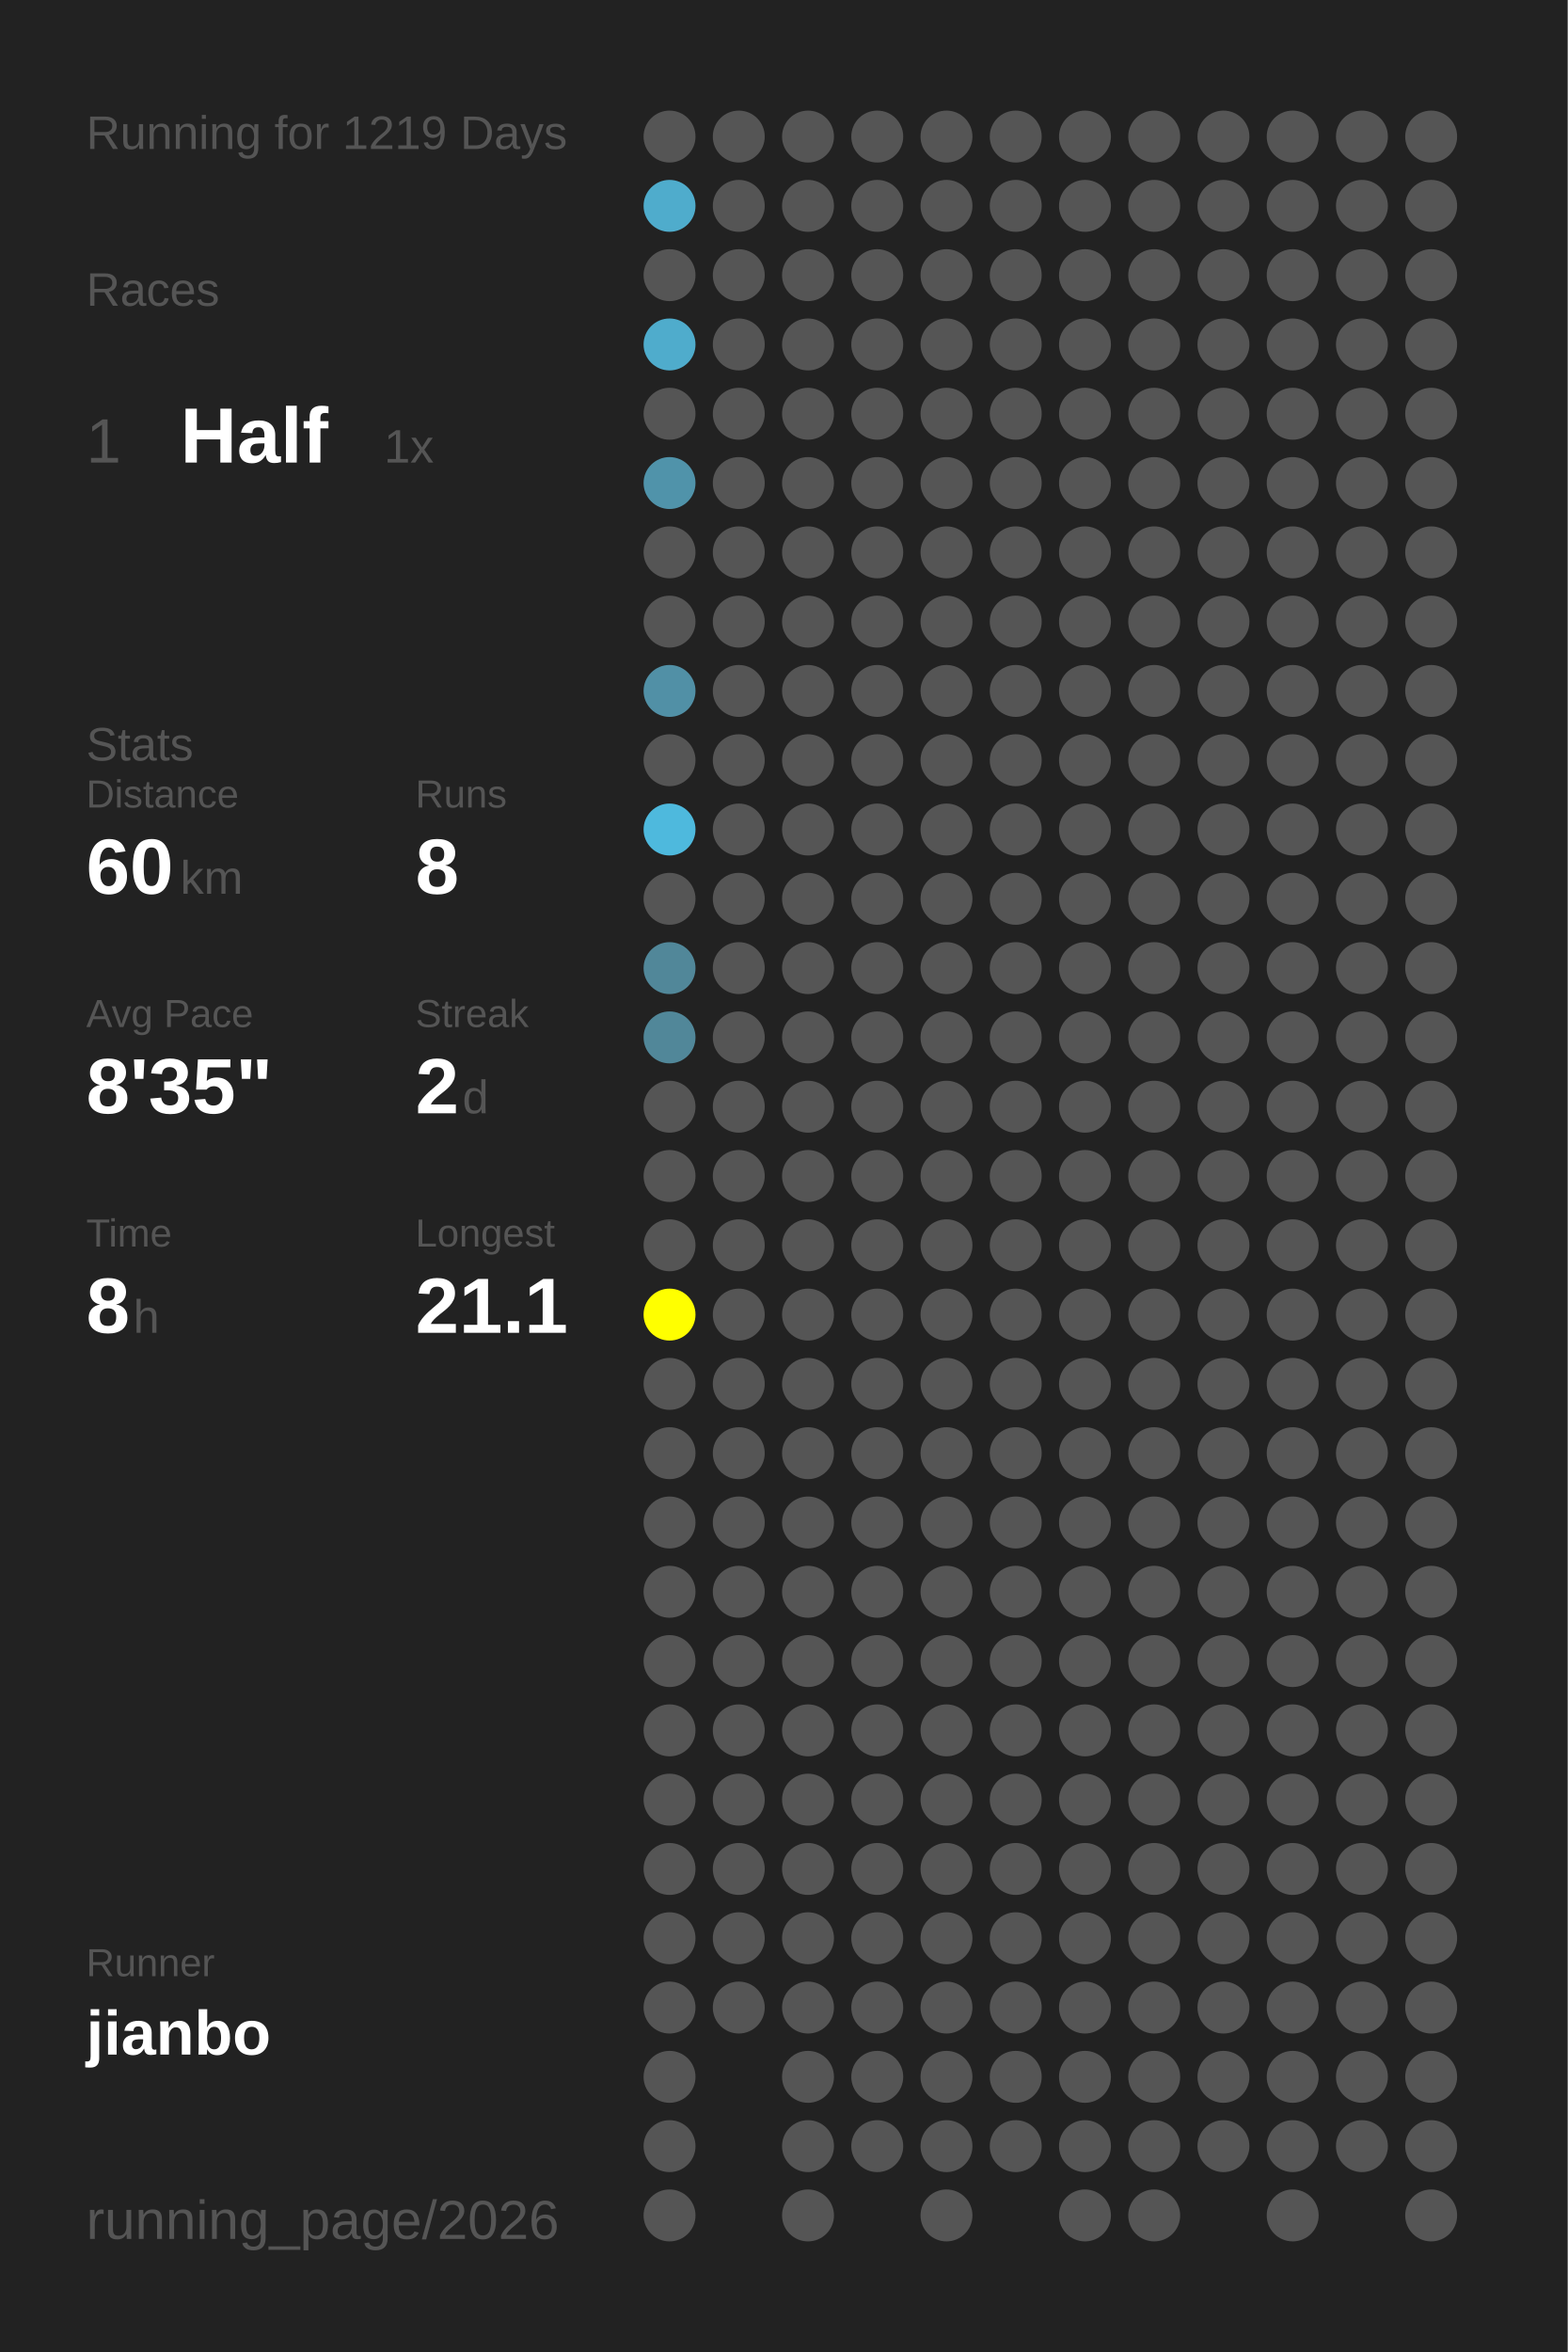
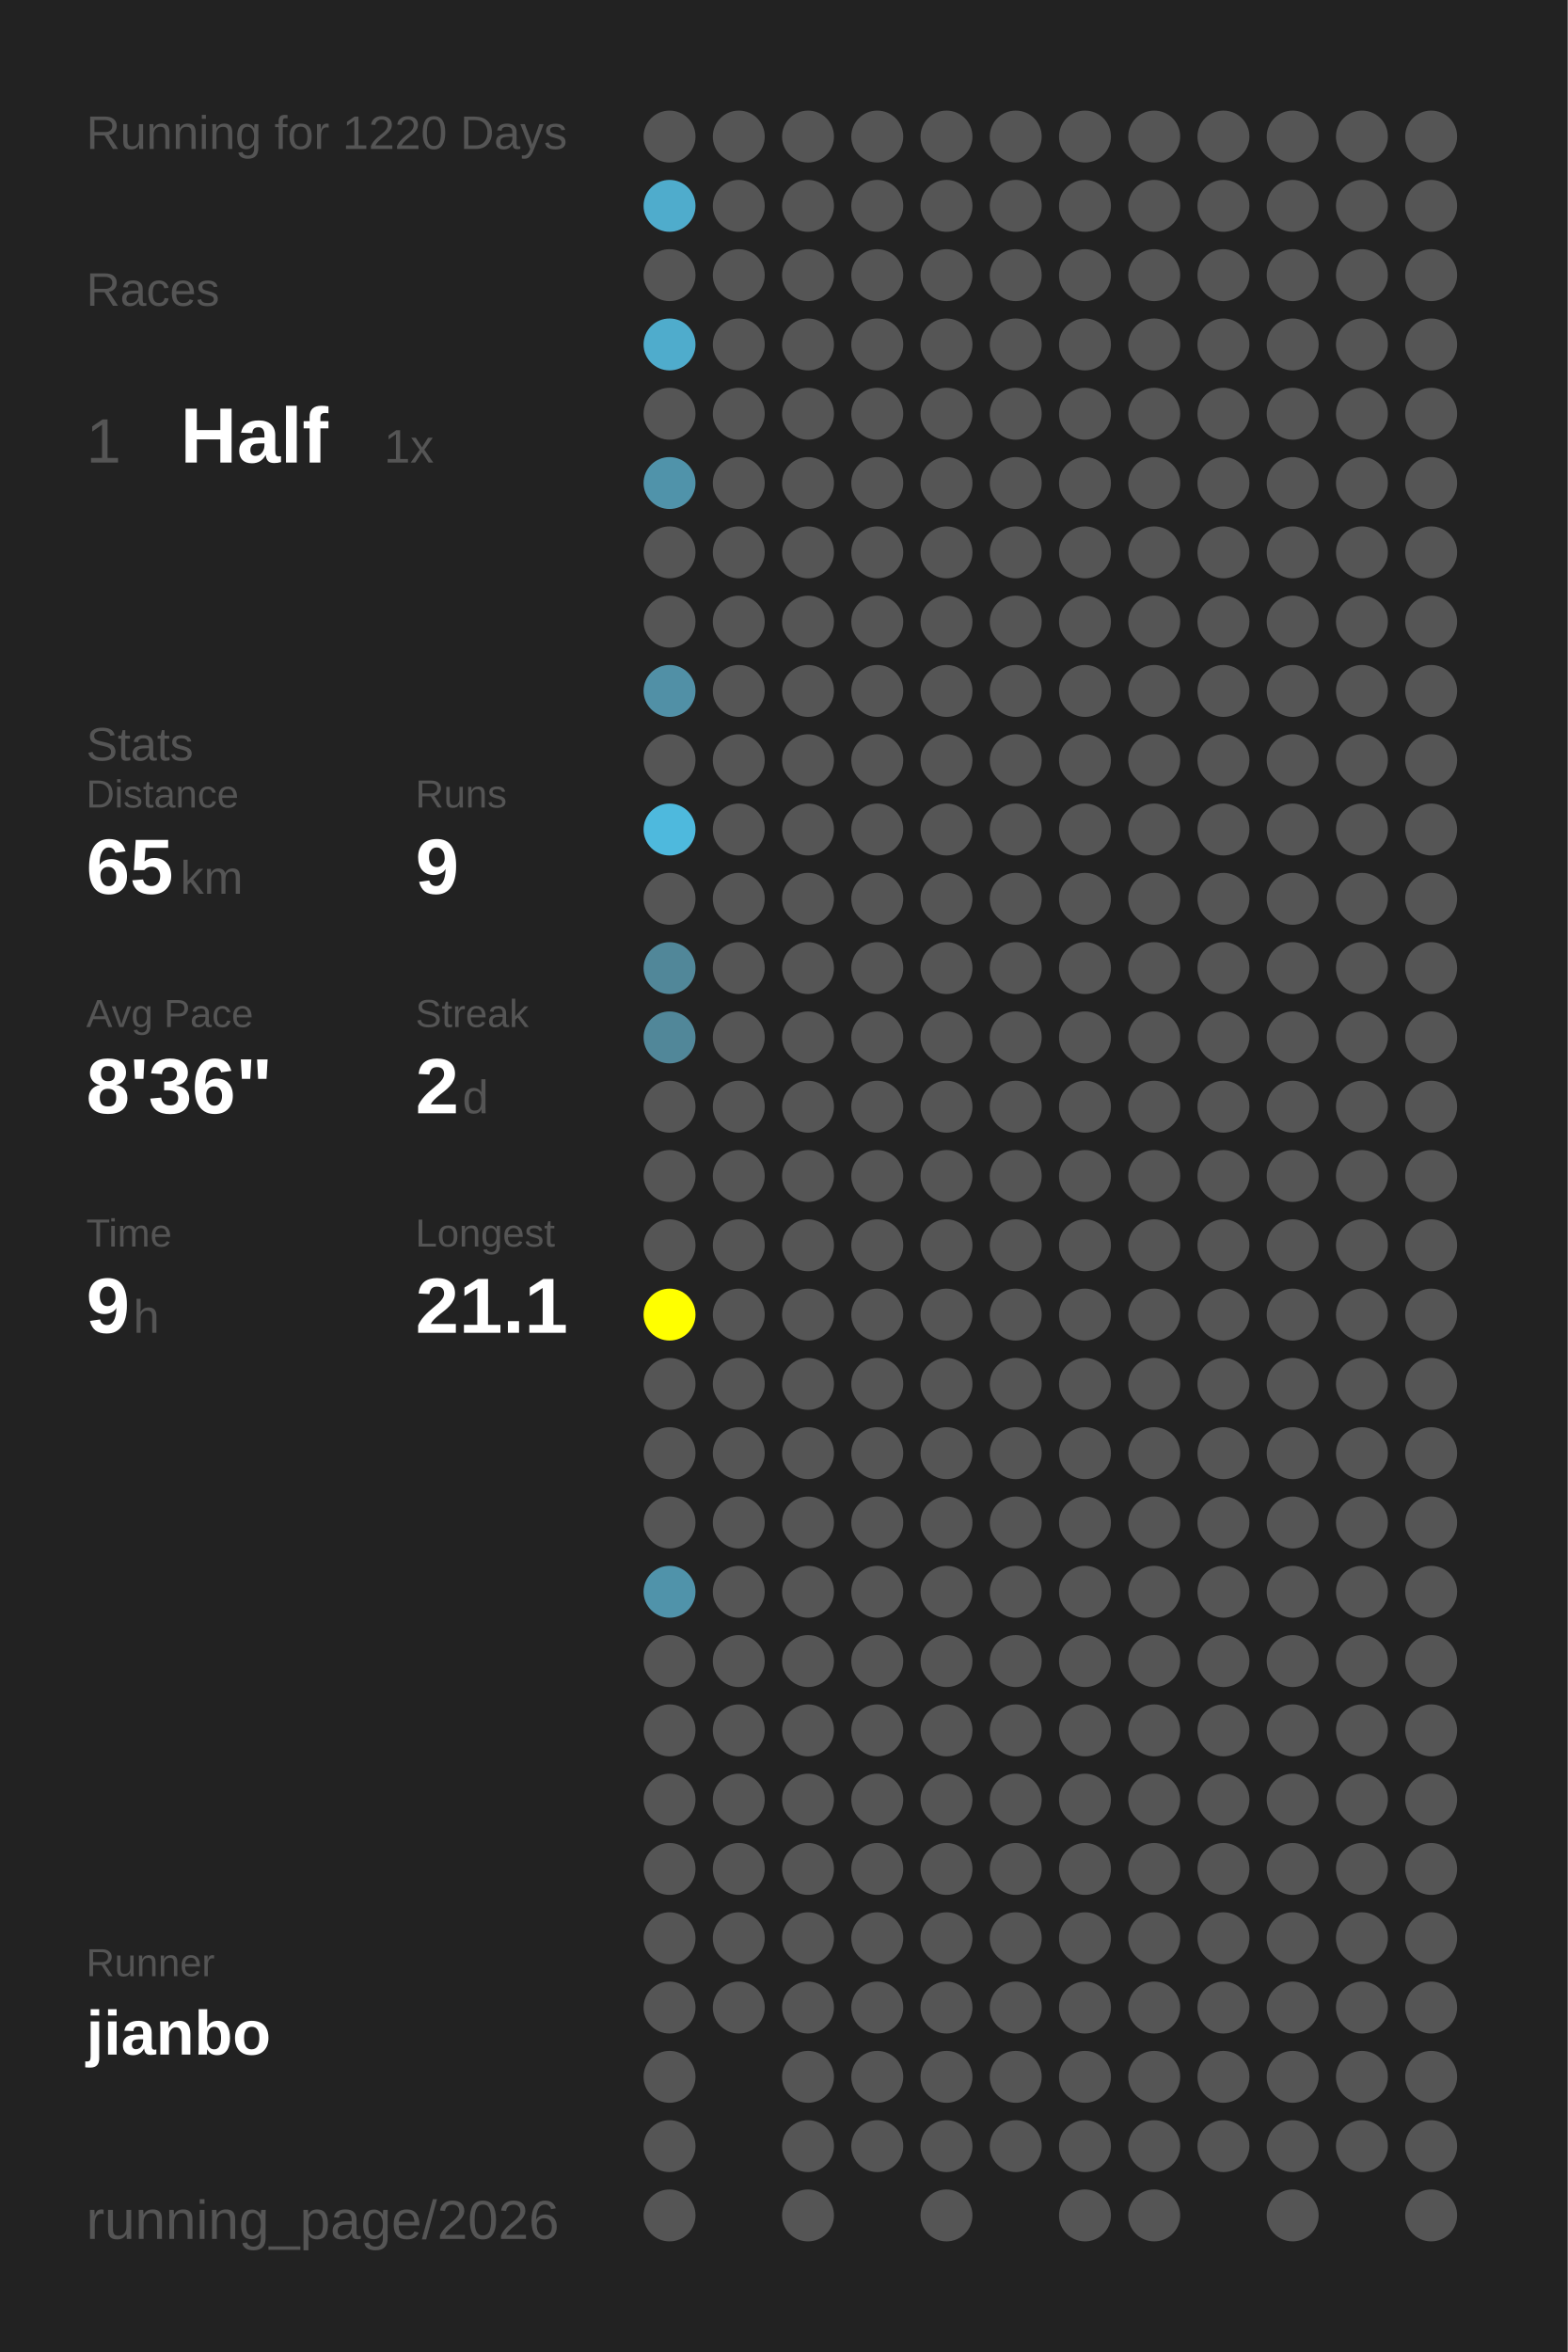
<svg xmlns="http://www.w3.org/2000/svg" baseProfile="full" height="300mm" version="1.1" viewBox="0,0,200,300" width="200mm">
  <defs />
  <rect fill="#222222" height="300" width="200" x="0" y="0" />
-   <text fill="#555555" style="font-size:6px; font-family:Arial;" x="11" y="19">Running for 1219 Days</text>
+   <text fill="#555555" style="font-size:6px; font-family:Arial;" x="11" y="19">Running for 1220 Days</text>
  <text fill="#555555" style="font-size:6px; font-family:Arial;" x="11" y="39">Races</text>
  <text fill="#555555" style="font-size:8px; font-family:Arial;" x="11" y="59">1</text>
  <text fill="#FFFFFF" style="font-size:10px; font-family:Arial; font-weight:bold;" x="23" y="59">Half</text>
  <text fill="#555555" style="font-size:6px; font-family:Arial;" x="49" y="59">1x</text>
  <text fill="#555555" style="font-size:6px; font-family:Arial;" x="11" y="97">Stats</text>
  <text fill="#555555" style="font-size:5px; font-family:Arial;" x="11" y="103">Distance</text>
-   <text fill="#FFFFFF" style="font-size:10px; font-family:Arial; font-weight:bold;" x="11" y="114">60</text>
+   <text fill="#FFFFFF" style="font-size:10px; font-family:Arial; font-weight:bold;" x="11" y="114">65</text>
  <text fill="#555555" style="font-size:6px; font-family:Arial;" x="23" y="114">km</text>
  <text fill="#555555" style="font-size:5px; font-family:Arial;" x="53" y="103">Runs</text>
-   <text fill="#FFFFFF" style="font-size:10px; font-family:Arial; font-weight:bold;" x="53" y="114">8</text>
+   <text fill="#FFFFFF" style="font-size:10px; font-family:Arial; font-weight:bold;" x="53" y="114">9</text>
  <text fill="#555555" style="font-size:5px; font-family:Arial;" x="11" y="131">Avg Pace</text>
-   <text fill="#FFFFFF" style="font-size:10px; font-family:Arial; font-weight:bold;" x="11" y="142">8'35"</text>
+   <text fill="#FFFFFF" style="font-size:10px; font-family:Arial; font-weight:bold;" x="11" y="142">8'36"</text>
  <text fill="#555555" style="font-size:5px; font-family:Arial;" x="53" y="131">Streak</text>
  <text fill="#FFFFFF" style="font-size:10px; font-family:Arial; font-weight:bold;" x="53" y="142">2</text>
  <text fill="#555555" style="font-size:6px; font-family:Arial;" x="59" y="142">d</text>
  <text fill="#555555" style="font-size:5px; font-family:Arial;" x="11" y="159">Time</text>
-   <text fill="#FFFFFF" style="font-size:10px; font-family:Arial; font-weight:bold;" x="11" y="170">8</text>
+   <text fill="#FFFFFF" style="font-size:10px; font-family:Arial; font-weight:bold;" x="11" y="170">9</text>
  <text fill="#555555" style="font-size:6px; font-family:Arial;" x="17" y="170">h</text>
  <text fill="#555555" style="font-size:5px; font-family:Arial;" x="53" y="159">Longest</text>
  <text fill="#FFFFFF" style="font-size:10px; font-family:Arial; font-weight:bold;" x="53" y="170">21.1</text>
  <text fill="#555555" style="font-size:5px; font-family:Arial;" x="11" y="252.065">Runner</text>
  <text fill="#FFFFFF" style="font-size:8px; font-family:Arial; font-weight:bold;" x="11" y="262.065">jianbo</text>
  <text fill="#555555" style="font-size:7px; font-family:Arial;" x="11" y="285.581">running_page/2026</text>
  <circle cx="85.417" cy="17.419" fill="#555555" r="3.312" />
  <circle cx="85.417" cy="26.258" fill="#4faccc" r="3.312" />
  <circle cx="85.417" cy="35.097" fill="#555555" r="3.312" />
  <circle cx="85.417" cy="43.935" fill="#4faccc" r="3.312" />
  <circle cx="85.417" cy="52.774" fill="#555555" r="3.312" />
  <circle cx="85.417" cy="61.613" fill="#5093aa" r="3.312" />
  <circle cx="85.417" cy="70.452" fill="#555555" r="3.312" />
  <circle cx="85.417" cy="79.29" fill="#555555" r="3.312" />
  <circle cx="85.417" cy="88.129" fill="#5190a6" r="3.312" />
  <circle cx="85.417" cy="96.968" fill="#555555" r="3.312" />
  <circle cx="85.417" cy="105.806" fill="#4eb9dd" r="3.312" />
  <circle cx="85.417" cy="114.645" fill="#555555" r="3.312" />
  <circle cx="85.417" cy="123.484" fill="#518799" r="3.312" />
  <circle cx="85.417" cy="132.323" fill="#518799" r="3.312" />
  <circle cx="85.417" cy="141.161" fill="#555555" r="3.312" />
  <circle cx="85.417" cy="150" fill="#555555" r="3.312" />
  <circle cx="85.417" cy="158.839" fill="#555555" r="3.312" />
  <circle cx="85.417" cy="167.677" fill="#FFFF00" r="3.312" />
  <circle cx="85.417" cy="176.516" fill="#555555" r="3.312" />
  <circle cx="85.417" cy="185.355" fill="#555555" r="3.312" />
  <circle cx="85.417" cy="194.194" fill="#555555" r="3.312" />
-   <circle cx="85.417" cy="203.032" fill="#555555" r="3.312" />
+   <circle cx="85.417" cy="203.032" fill="#5093aa" r="3.312" />
  <circle cx="85.417" cy="211.871" fill="#555555" r="3.312" />
  <circle cx="85.417" cy="220.71" fill="#555555" r="3.312" />
  <circle cx="85.417" cy="229.548" fill="#555555" r="3.312" />
  <circle cx="85.417" cy="238.387" fill="#555555" r="3.312" />
  <circle cx="85.417" cy="247.226" fill="#555555" r="3.312" />
  <circle cx="85.417" cy="256.065" fill="#555555" r="3.312" />
  <circle cx="85.417" cy="264.903" fill="#555555" r="3.312" />
  <circle cx="85.417" cy="273.742" fill="#555555" r="3.312" />
  <circle cx="85.417" cy="282.581" fill="#555555" r="3.312" />
  <circle cx="94.25" cy="17.419" fill="#555555" r="3.312" />
  <circle cx="94.25" cy="26.258" fill="#555555" r="3.312" />
  <circle cx="94.25" cy="35.097" fill="#555555" r="3.312" />
  <circle cx="94.25" cy="43.935" fill="#555555" r="3.312" />
  <circle cx="94.25" cy="52.774" fill="#555555" r="3.312" />
  <circle cx="94.25" cy="61.613" fill="#555555" r="3.312" />
  <circle cx="94.25" cy="70.452" fill="#555555" r="3.312" />
  <circle cx="94.25" cy="79.29" fill="#555555" r="3.312" />
  <circle cx="94.25" cy="88.129" fill="#555555" r="3.312" />
  <circle cx="94.25" cy="96.968" fill="#555555" r="3.312" />
  <circle cx="94.25" cy="105.806" fill="#555555" r="3.312" />
  <circle cx="94.25" cy="114.645" fill="#555555" r="3.312" />
  <circle cx="94.25" cy="123.484" fill="#555555" r="3.312" />
  <circle cx="94.25" cy="132.323" fill="#555555" r="3.312" />
  <circle cx="94.25" cy="141.161" fill="#555555" r="3.312" />
  <circle cx="94.25" cy="150" fill="#555555" r="3.312" />
  <circle cx="94.25" cy="158.839" fill="#555555" r="3.312" />
  <circle cx="94.25" cy="167.677" fill="#555555" r="3.312" />
  <circle cx="94.25" cy="176.516" fill="#555555" r="3.312" />
  <circle cx="94.25" cy="185.355" fill="#555555" r="3.312" />
  <circle cx="94.25" cy="194.194" fill="#555555" r="3.312" />
  <circle cx="94.25" cy="203.032" fill="#555555" r="3.312" />
  <circle cx="94.25" cy="211.871" fill="#555555" r="3.312" />
  <circle cx="94.25" cy="220.71" fill="#555555" r="3.312" />
  <circle cx="94.25" cy="229.548" fill="#555555" r="3.312" />
  <circle cx="94.25" cy="238.387" fill="#555555" r="3.312" />
  <circle cx="94.25" cy="247.226" fill="#555555" r="3.312" />
  <circle cx="94.25" cy="256.065" fill="#555555" r="3.312" />
  <circle cx="103.083" cy="17.419" fill="#555555" r="3.312" />
  <circle cx="103.083" cy="26.258" fill="#555555" r="3.312" />
  <circle cx="103.083" cy="35.097" fill="#555555" r="3.312" />
  <circle cx="103.083" cy="43.935" fill="#555555" r="3.312" />
  <circle cx="103.083" cy="52.774" fill="#555555" r="3.312" />
  <circle cx="103.083" cy="61.613" fill="#555555" r="3.312" />
  <circle cx="103.083" cy="70.452" fill="#555555" r="3.312" />
  <circle cx="103.083" cy="79.29" fill="#555555" r="3.312" />
  <circle cx="103.083" cy="88.129" fill="#555555" r="3.312" />
  <circle cx="103.083" cy="96.968" fill="#555555" r="3.312" />
  <circle cx="103.083" cy="105.806" fill="#555555" r="3.312" />
  <circle cx="103.083" cy="114.645" fill="#555555" r="3.312" />
  <circle cx="103.083" cy="123.484" fill="#555555" r="3.312" />
  <circle cx="103.083" cy="132.323" fill="#555555" r="3.312" />
  <circle cx="103.083" cy="141.161" fill="#555555" r="3.312" />
  <circle cx="103.083" cy="150" fill="#555555" r="3.312" />
  <circle cx="103.083" cy="158.839" fill="#555555" r="3.312" />
  <circle cx="103.083" cy="167.677" fill="#555555" r="3.312" />
  <circle cx="103.083" cy="176.516" fill="#555555" r="3.312" />
  <circle cx="103.083" cy="185.355" fill="#555555" r="3.312" />
  <circle cx="103.083" cy="194.194" fill="#555555" r="3.312" />
  <circle cx="103.083" cy="203.032" fill="#555555" r="3.312" />
  <circle cx="103.083" cy="211.871" fill="#555555" r="3.312" />
  <circle cx="103.083" cy="220.71" fill="#555555" r="3.312" />
  <circle cx="103.083" cy="229.548" fill="#555555" r="3.312" />
  <circle cx="103.083" cy="238.387" fill="#555555" r="3.312" />
  <circle cx="103.083" cy="247.226" fill="#555555" r="3.312" />
  <circle cx="103.083" cy="256.065" fill="#555555" r="3.312" />
  <circle cx="103.083" cy="264.903" fill="#555555" r="3.312" />
  <circle cx="103.083" cy="273.742" fill="#555555" r="3.312" />
  <circle cx="103.083" cy="282.581" fill="#555555" r="3.312" />
  <circle cx="111.917" cy="17.419" fill="#555555" r="3.312" />
  <circle cx="111.917" cy="26.258" fill="#555555" r="3.312" />
  <circle cx="111.917" cy="35.097" fill="#555555" r="3.312" />
  <circle cx="111.917" cy="43.935" fill="#555555" r="3.312" />
  <circle cx="111.917" cy="52.774" fill="#555555" r="3.312" />
  <circle cx="111.917" cy="61.613" fill="#555555" r="3.312" />
  <circle cx="111.917" cy="70.452" fill="#555555" r="3.312" />
  <circle cx="111.917" cy="79.29" fill="#555555" r="3.312" />
  <circle cx="111.917" cy="88.129" fill="#555555" r="3.312" />
  <circle cx="111.917" cy="96.968" fill="#555555" r="3.312" />
  <circle cx="111.917" cy="105.806" fill="#555555" r="3.312" />
  <circle cx="111.917" cy="114.645" fill="#555555" r="3.312" />
  <circle cx="111.917" cy="123.484" fill="#555555" r="3.312" />
  <circle cx="111.917" cy="132.323" fill="#555555" r="3.312" />
  <circle cx="111.917" cy="141.161" fill="#555555" r="3.312" />
  <circle cx="111.917" cy="150" fill="#555555" r="3.312" />
  <circle cx="111.917" cy="158.839" fill="#555555" r="3.312" />
  <circle cx="111.917" cy="167.677" fill="#555555" r="3.312" />
  <circle cx="111.917" cy="176.516" fill="#555555" r="3.312" />
  <circle cx="111.917" cy="185.355" fill="#555555" r="3.312" />
  <circle cx="111.917" cy="194.194" fill="#555555" r="3.312" />
  <circle cx="111.917" cy="203.032" fill="#555555" r="3.312" />
  <circle cx="111.917" cy="211.871" fill="#555555" r="3.312" />
  <circle cx="111.917" cy="220.71" fill="#555555" r="3.312" />
  <circle cx="111.917" cy="229.548" fill="#555555" r="3.312" />
  <circle cx="111.917" cy="238.387" fill="#555555" r="3.312" />
  <circle cx="111.917" cy="247.226" fill="#555555" r="3.312" />
  <circle cx="111.917" cy="256.065" fill="#555555" r="3.312" />
  <circle cx="111.917" cy="264.903" fill="#555555" r="3.312" />
  <circle cx="111.917" cy="273.742" fill="#555555" r="3.312" />
  <circle cx="120.75" cy="17.419" fill="#555555" r="3.312" />
  <circle cx="120.75" cy="26.258" fill="#555555" r="3.312" />
  <circle cx="120.75" cy="35.097" fill="#555555" r="3.312" />
  <circle cx="120.75" cy="43.935" fill="#555555" r="3.312" />
  <circle cx="120.75" cy="52.774" fill="#555555" r="3.312" />
  <circle cx="120.75" cy="61.613" fill="#555555" r="3.312" />
  <circle cx="120.75" cy="70.452" fill="#555555" r="3.312" />
  <circle cx="120.75" cy="79.29" fill="#555555" r="3.312" />
  <circle cx="120.75" cy="88.129" fill="#555555" r="3.312" />
  <circle cx="120.75" cy="96.968" fill="#555555" r="3.312" />
  <circle cx="120.75" cy="105.806" fill="#555555" r="3.312" />
  <circle cx="120.75" cy="114.645" fill="#555555" r="3.312" />
  <circle cx="120.75" cy="123.484" fill="#555555" r="3.312" />
  <circle cx="120.75" cy="132.323" fill="#555555" r="3.312" />
  <circle cx="120.75" cy="141.161" fill="#555555" r="3.312" />
  <circle cx="120.75" cy="150" fill="#555555" r="3.312" />
  <circle cx="120.75" cy="158.839" fill="#555555" r="3.312" />
  <circle cx="120.75" cy="167.677" fill="#555555" r="3.312" />
  <circle cx="120.75" cy="176.516" fill="#555555" r="3.312" />
  <circle cx="120.75" cy="185.355" fill="#555555" r="3.312" />
  <circle cx="120.75" cy="194.194" fill="#555555" r="3.312" />
  <circle cx="120.75" cy="203.032" fill="#555555" r="3.312" />
  <circle cx="120.75" cy="211.871" fill="#555555" r="3.312" />
  <circle cx="120.75" cy="220.71" fill="#555555" r="3.312" />
  <circle cx="120.75" cy="229.548" fill="#555555" r="3.312" />
  <circle cx="120.75" cy="238.387" fill="#555555" r="3.312" />
  <circle cx="120.75" cy="247.226" fill="#555555" r="3.312" />
  <circle cx="120.75" cy="256.065" fill="#555555" r="3.312" />
  <circle cx="120.75" cy="264.903" fill="#555555" r="3.312" />
  <circle cx="120.75" cy="273.742" fill="#555555" r="3.312" />
  <circle cx="120.75" cy="282.581" fill="#555555" r="3.312" />
  <circle cx="129.583" cy="17.419" fill="#555555" r="3.312" />
  <circle cx="129.583" cy="26.258" fill="#555555" r="3.312" />
  <circle cx="129.583" cy="35.097" fill="#555555" r="3.312" />
  <circle cx="129.583" cy="43.935" fill="#555555" r="3.312" />
  <circle cx="129.583" cy="52.774" fill="#555555" r="3.312" />
  <circle cx="129.583" cy="61.613" fill="#555555" r="3.312" />
  <circle cx="129.583" cy="70.452" fill="#555555" r="3.312" />
  <circle cx="129.583" cy="79.29" fill="#555555" r="3.312" />
  <circle cx="129.583" cy="88.129" fill="#555555" r="3.312" />
  <circle cx="129.583" cy="96.968" fill="#555555" r="3.312" />
  <circle cx="129.583" cy="105.806" fill="#555555" r="3.312" />
  <circle cx="129.583" cy="114.645" fill="#555555" r="3.312" />
  <circle cx="129.583" cy="123.484" fill="#555555" r="3.312" />
  <circle cx="129.583" cy="132.323" fill="#555555" r="3.312" />
  <circle cx="129.583" cy="141.161" fill="#555555" r="3.312" />
  <circle cx="129.583" cy="150" fill="#555555" r="3.312" />
  <circle cx="129.583" cy="158.839" fill="#555555" r="3.312" />
  <circle cx="129.583" cy="167.677" fill="#555555" r="3.312" />
  <circle cx="129.583" cy="176.516" fill="#555555" r="3.312" />
  <circle cx="129.583" cy="185.355" fill="#555555" r="3.312" />
  <circle cx="129.583" cy="194.194" fill="#555555" r="3.312" />
  <circle cx="129.583" cy="203.032" fill="#555555" r="3.312" />
  <circle cx="129.583" cy="211.871" fill="#555555" r="3.312" />
  <circle cx="129.583" cy="220.71" fill="#555555" r="3.312" />
  <circle cx="129.583" cy="229.548" fill="#555555" r="3.312" />
  <circle cx="129.583" cy="238.387" fill="#555555" r="3.312" />
  <circle cx="129.583" cy="247.226" fill="#555555" r="3.312" />
  <circle cx="129.583" cy="256.065" fill="#555555" r="3.312" />
  <circle cx="129.583" cy="264.903" fill="#555555" r="3.312" />
  <circle cx="129.583" cy="273.742" fill="#555555" r="3.312" />
  <circle cx="138.417" cy="17.419" fill="#555555" r="3.312" />
  <circle cx="138.417" cy="26.258" fill="#555555" r="3.312" />
  <circle cx="138.417" cy="35.097" fill="#555555" r="3.312" />
  <circle cx="138.417" cy="43.935" fill="#555555" r="3.312" />
  <circle cx="138.417" cy="52.774" fill="#555555" r="3.312" />
  <circle cx="138.417" cy="61.613" fill="#555555" r="3.312" />
  <circle cx="138.417" cy="70.452" fill="#555555" r="3.312" />
  <circle cx="138.417" cy="79.29" fill="#555555" r="3.312" />
  <circle cx="138.417" cy="88.129" fill="#555555" r="3.312" />
  <circle cx="138.417" cy="96.968" fill="#555555" r="3.312" />
  <circle cx="138.417" cy="105.806" fill="#555555" r="3.312" />
  <circle cx="138.417" cy="114.645" fill="#555555" r="3.312" />
  <circle cx="138.417" cy="123.484" fill="#555555" r="3.312" />
  <circle cx="138.417" cy="132.323" fill="#555555" r="3.312" />
  <circle cx="138.417" cy="141.161" fill="#555555" r="3.312" />
  <circle cx="138.417" cy="150" fill="#555555" r="3.312" />
  <circle cx="138.417" cy="158.839" fill="#555555" r="3.312" />
  <circle cx="138.417" cy="167.677" fill="#555555" r="3.312" />
  <circle cx="138.417" cy="176.516" fill="#555555" r="3.312" />
  <circle cx="138.417" cy="185.355" fill="#555555" r="3.312" />
  <circle cx="138.417" cy="194.194" fill="#555555" r="3.312" />
  <circle cx="138.417" cy="203.032" fill="#555555" r="3.312" />
  <circle cx="138.417" cy="211.871" fill="#555555" r="3.312" />
  <circle cx="138.417" cy="220.71" fill="#555555" r="3.312" />
  <circle cx="138.417" cy="229.548" fill="#555555" r="3.312" />
  <circle cx="138.417" cy="238.387" fill="#555555" r="3.312" />
  <circle cx="138.417" cy="247.226" fill="#555555" r="3.312" />
  <circle cx="138.417" cy="256.065" fill="#555555" r="3.312" />
  <circle cx="138.417" cy="264.903" fill="#555555" r="3.312" />
  <circle cx="138.417" cy="273.742" fill="#555555" r="3.312" />
  <circle cx="138.417" cy="282.581" fill="#555555" r="3.312" />
  <circle cx="147.25" cy="17.419" fill="#555555" r="3.312" />
  <circle cx="147.25" cy="26.258" fill="#555555" r="3.312" />
  <circle cx="147.25" cy="35.097" fill="#555555" r="3.312" />
  <circle cx="147.25" cy="43.935" fill="#555555" r="3.312" />
  <circle cx="147.25" cy="52.774" fill="#555555" r="3.312" />
  <circle cx="147.25" cy="61.613" fill="#555555" r="3.312" />
  <circle cx="147.25" cy="70.452" fill="#555555" r="3.312" />
  <circle cx="147.25" cy="79.29" fill="#555555" r="3.312" />
  <circle cx="147.25" cy="88.129" fill="#555555" r="3.312" />
  <circle cx="147.25" cy="96.968" fill="#555555" r="3.312" />
  <circle cx="147.25" cy="105.806" fill="#555555" r="3.312" />
  <circle cx="147.25" cy="114.645" fill="#555555" r="3.312" />
  <circle cx="147.25" cy="123.484" fill="#555555" r="3.312" />
  <circle cx="147.25" cy="132.323" fill="#555555" r="3.312" />
  <circle cx="147.25" cy="141.161" fill="#555555" r="3.312" />
  <circle cx="147.25" cy="150" fill="#555555" r="3.312" />
  <circle cx="147.25" cy="158.839" fill="#555555" r="3.312" />
  <circle cx="147.25" cy="167.677" fill="#555555" r="3.312" />
  <circle cx="147.25" cy="176.516" fill="#555555" r="3.312" />
  <circle cx="147.25" cy="185.355" fill="#555555" r="3.312" />
  <circle cx="147.25" cy="194.194" fill="#555555" r="3.312" />
  <circle cx="147.25" cy="203.032" fill="#555555" r="3.312" />
  <circle cx="147.25" cy="211.871" fill="#555555" r="3.312" />
  <circle cx="147.25" cy="220.71" fill="#555555" r="3.312" />
  <circle cx="147.25" cy="229.548" fill="#555555" r="3.312" />
  <circle cx="147.25" cy="238.387" fill="#555555" r="3.312" />
  <circle cx="147.25" cy="247.226" fill="#555555" r="3.312" />
  <circle cx="147.25" cy="256.065" fill="#555555" r="3.312" />
  <circle cx="147.25" cy="264.903" fill="#555555" r="3.312" />
  <circle cx="147.25" cy="273.742" fill="#555555" r="3.312" />
  <circle cx="147.25" cy="282.581" fill="#555555" r="3.312" />
  <circle cx="156.083" cy="17.419" fill="#555555" r="3.312" />
  <circle cx="156.083" cy="26.258" fill="#555555" r="3.312" />
  <circle cx="156.083" cy="35.097" fill="#555555" r="3.312" />
  <circle cx="156.083" cy="43.935" fill="#555555" r="3.312" />
  <circle cx="156.083" cy="52.774" fill="#555555" r="3.312" />
  <circle cx="156.083" cy="61.613" fill="#555555" r="3.312" />
  <circle cx="156.083" cy="70.452" fill="#555555" r="3.312" />
  <circle cx="156.083" cy="79.29" fill="#555555" r="3.312" />
  <circle cx="156.083" cy="88.129" fill="#555555" r="3.312" />
  <circle cx="156.083" cy="96.968" fill="#555555" r="3.312" />
  <circle cx="156.083" cy="105.806" fill="#555555" r="3.312" />
  <circle cx="156.083" cy="114.645" fill="#555555" r="3.312" />
  <circle cx="156.083" cy="123.484" fill="#555555" r="3.312" />
  <circle cx="156.083" cy="132.323" fill="#555555" r="3.312" />
  <circle cx="156.083" cy="141.161" fill="#555555" r="3.312" />
  <circle cx="156.083" cy="150" fill="#555555" r="3.312" />
  <circle cx="156.083" cy="158.839" fill="#555555" r="3.312" />
  <circle cx="156.083" cy="167.677" fill="#555555" r="3.312" />
  <circle cx="156.083" cy="176.516" fill="#555555" r="3.312" />
  <circle cx="156.083" cy="185.355" fill="#555555" r="3.312" />
  <circle cx="156.083" cy="194.194" fill="#555555" r="3.312" />
  <circle cx="156.083" cy="203.032" fill="#555555" r="3.312" />
  <circle cx="156.083" cy="211.871" fill="#555555" r="3.312" />
  <circle cx="156.083" cy="220.71" fill="#555555" r="3.312" />
  <circle cx="156.083" cy="229.548" fill="#555555" r="3.312" />
  <circle cx="156.083" cy="238.387" fill="#555555" r="3.312" />
  <circle cx="156.083" cy="247.226" fill="#555555" r="3.312" />
  <circle cx="156.083" cy="256.065" fill="#555555" r="3.312" />
  <circle cx="156.083" cy="264.903" fill="#555555" r="3.312" />
  <circle cx="156.083" cy="273.742" fill="#555555" r="3.312" />
  <circle cx="164.917" cy="17.419" fill="#555555" r="3.312" />
  <circle cx="164.917" cy="26.258" fill="#555555" r="3.312" />
  <circle cx="164.917" cy="35.097" fill="#555555" r="3.312" />
  <circle cx="164.917" cy="43.935" fill="#555555" r="3.312" />
  <circle cx="164.917" cy="52.774" fill="#555555" r="3.312" />
  <circle cx="164.917" cy="61.613" fill="#555555" r="3.312" />
  <circle cx="164.917" cy="70.452" fill="#555555" r="3.312" />
  <circle cx="164.917" cy="79.29" fill="#555555" r="3.312" />
  <circle cx="164.917" cy="88.129" fill="#555555" r="3.312" />
  <circle cx="164.917" cy="96.968" fill="#555555" r="3.312" />
  <circle cx="164.917" cy="105.806" fill="#555555" r="3.312" />
  <circle cx="164.917" cy="114.645" fill="#555555" r="3.312" />
  <circle cx="164.917" cy="123.484" fill="#555555" r="3.312" />
  <circle cx="164.917" cy="132.323" fill="#555555" r="3.312" />
  <circle cx="164.917" cy="141.161" fill="#555555" r="3.312" />
  <circle cx="164.917" cy="150" fill="#555555" r="3.312" />
  <circle cx="164.917" cy="158.839" fill="#555555" r="3.312" />
  <circle cx="164.917" cy="167.677" fill="#555555" r="3.312" />
  <circle cx="164.917" cy="176.516" fill="#555555" r="3.312" />
  <circle cx="164.917" cy="185.355" fill="#555555" r="3.312" />
  <circle cx="164.917" cy="194.194" fill="#555555" r="3.312" />
  <circle cx="164.917" cy="203.032" fill="#555555" r="3.312" />
  <circle cx="164.917" cy="211.871" fill="#555555" r="3.312" />
  <circle cx="164.917" cy="220.71" fill="#555555" r="3.312" />
  <circle cx="164.917" cy="229.548" fill="#555555" r="3.312" />
  <circle cx="164.917" cy="238.387" fill="#555555" r="3.312" />
  <circle cx="164.917" cy="247.226" fill="#555555" r="3.312" />
  <circle cx="164.917" cy="256.065" fill="#555555" r="3.312" />
  <circle cx="164.917" cy="264.903" fill="#555555" r="3.312" />
  <circle cx="164.917" cy="273.742" fill="#555555" r="3.312" />
  <circle cx="164.917" cy="282.581" fill="#555555" r="3.312" />
  <circle cx="173.75" cy="17.419" fill="#555555" r="3.312" />
  <circle cx="173.75" cy="26.258" fill="#555555" r="3.312" />
  <circle cx="173.75" cy="35.097" fill="#555555" r="3.312" />
  <circle cx="173.75" cy="43.935" fill="#555555" r="3.312" />
  <circle cx="173.75" cy="52.774" fill="#555555" r="3.312" />
  <circle cx="173.75" cy="61.613" fill="#555555" r="3.312" />
  <circle cx="173.75" cy="70.452" fill="#555555" r="3.312" />
  <circle cx="173.75" cy="79.29" fill="#555555" r="3.312" />
  <circle cx="173.75" cy="88.129" fill="#555555" r="3.312" />
  <circle cx="173.75" cy="96.968" fill="#555555" r="3.312" />
  <circle cx="173.75" cy="105.806" fill="#555555" r="3.312" />
  <circle cx="173.75" cy="114.645" fill="#555555" r="3.312" />
  <circle cx="173.75" cy="123.484" fill="#555555" r="3.312" />
  <circle cx="173.75" cy="132.323" fill="#555555" r="3.312" />
  <circle cx="173.75" cy="141.161" fill="#555555" r="3.312" />
  <circle cx="173.75" cy="150" fill="#555555" r="3.312" />
  <circle cx="173.75" cy="158.839" fill="#555555" r="3.312" />
  <circle cx="173.75" cy="167.677" fill="#555555" r="3.312" />
  <circle cx="173.75" cy="176.516" fill="#555555" r="3.312" />
  <circle cx="173.75" cy="185.355" fill="#555555" r="3.312" />
  <circle cx="173.75" cy="194.194" fill="#555555" r="3.312" />
  <circle cx="173.75" cy="203.032" fill="#555555" r="3.312" />
  <circle cx="173.75" cy="211.871" fill="#555555" r="3.312" />
  <circle cx="173.75" cy="220.71" fill="#555555" r="3.312" />
  <circle cx="173.75" cy="229.548" fill="#555555" r="3.312" />
  <circle cx="173.75" cy="238.387" fill="#555555" r="3.312" />
  <circle cx="173.75" cy="247.226" fill="#555555" r="3.312" />
  <circle cx="173.75" cy="256.065" fill="#555555" r="3.312" />
  <circle cx="173.75" cy="264.903" fill="#555555" r="3.312" />
  <circle cx="173.75" cy="273.742" fill="#555555" r="3.312" />
  <circle cx="182.583" cy="17.419" fill="#555555" r="3.312" />
  <circle cx="182.583" cy="26.258" fill="#555555" r="3.312" />
  <circle cx="182.583" cy="35.097" fill="#555555" r="3.312" />
  <circle cx="182.583" cy="43.935" fill="#555555" r="3.312" />
  <circle cx="182.583" cy="52.774" fill="#555555" r="3.312" />
  <circle cx="182.583" cy="61.613" fill="#555555" r="3.312" />
  <circle cx="182.583" cy="70.452" fill="#555555" r="3.312" />
  <circle cx="182.583" cy="79.29" fill="#555555" r="3.312" />
  <circle cx="182.583" cy="88.129" fill="#555555" r="3.312" />
  <circle cx="182.583" cy="96.968" fill="#555555" r="3.312" />
  <circle cx="182.583" cy="105.806" fill="#555555" r="3.312" />
  <circle cx="182.583" cy="114.645" fill="#555555" r="3.312" />
  <circle cx="182.583" cy="123.484" fill="#555555" r="3.312" />
  <circle cx="182.583" cy="132.323" fill="#555555" r="3.312" />
  <circle cx="182.583" cy="141.161" fill="#555555" r="3.312" />
  <circle cx="182.583" cy="150" fill="#555555" r="3.312" />
  <circle cx="182.583" cy="158.839" fill="#555555" r="3.312" />
  <circle cx="182.583" cy="167.677" fill="#555555" r="3.312" />
  <circle cx="182.583" cy="176.516" fill="#555555" r="3.312" />
  <circle cx="182.583" cy="185.355" fill="#555555" r="3.312" />
  <circle cx="182.583" cy="194.194" fill="#555555" r="3.312" />
  <circle cx="182.583" cy="203.032" fill="#555555" r="3.312" />
  <circle cx="182.583" cy="211.871" fill="#555555" r="3.312" />
  <circle cx="182.583" cy="220.71" fill="#555555" r="3.312" />
  <circle cx="182.583" cy="229.548" fill="#555555" r="3.312" />
  <circle cx="182.583" cy="238.387" fill="#555555" r="3.312" />
  <circle cx="182.583" cy="247.226" fill="#555555" r="3.312" />
  <circle cx="182.583" cy="256.065" fill="#555555" r="3.312" />
  <circle cx="182.583" cy="264.903" fill="#555555" r="3.312" />
  <circle cx="182.583" cy="273.742" fill="#555555" r="3.312" />
  <circle cx="182.583" cy="282.581" fill="#555555" r="3.312" />
</svg>
